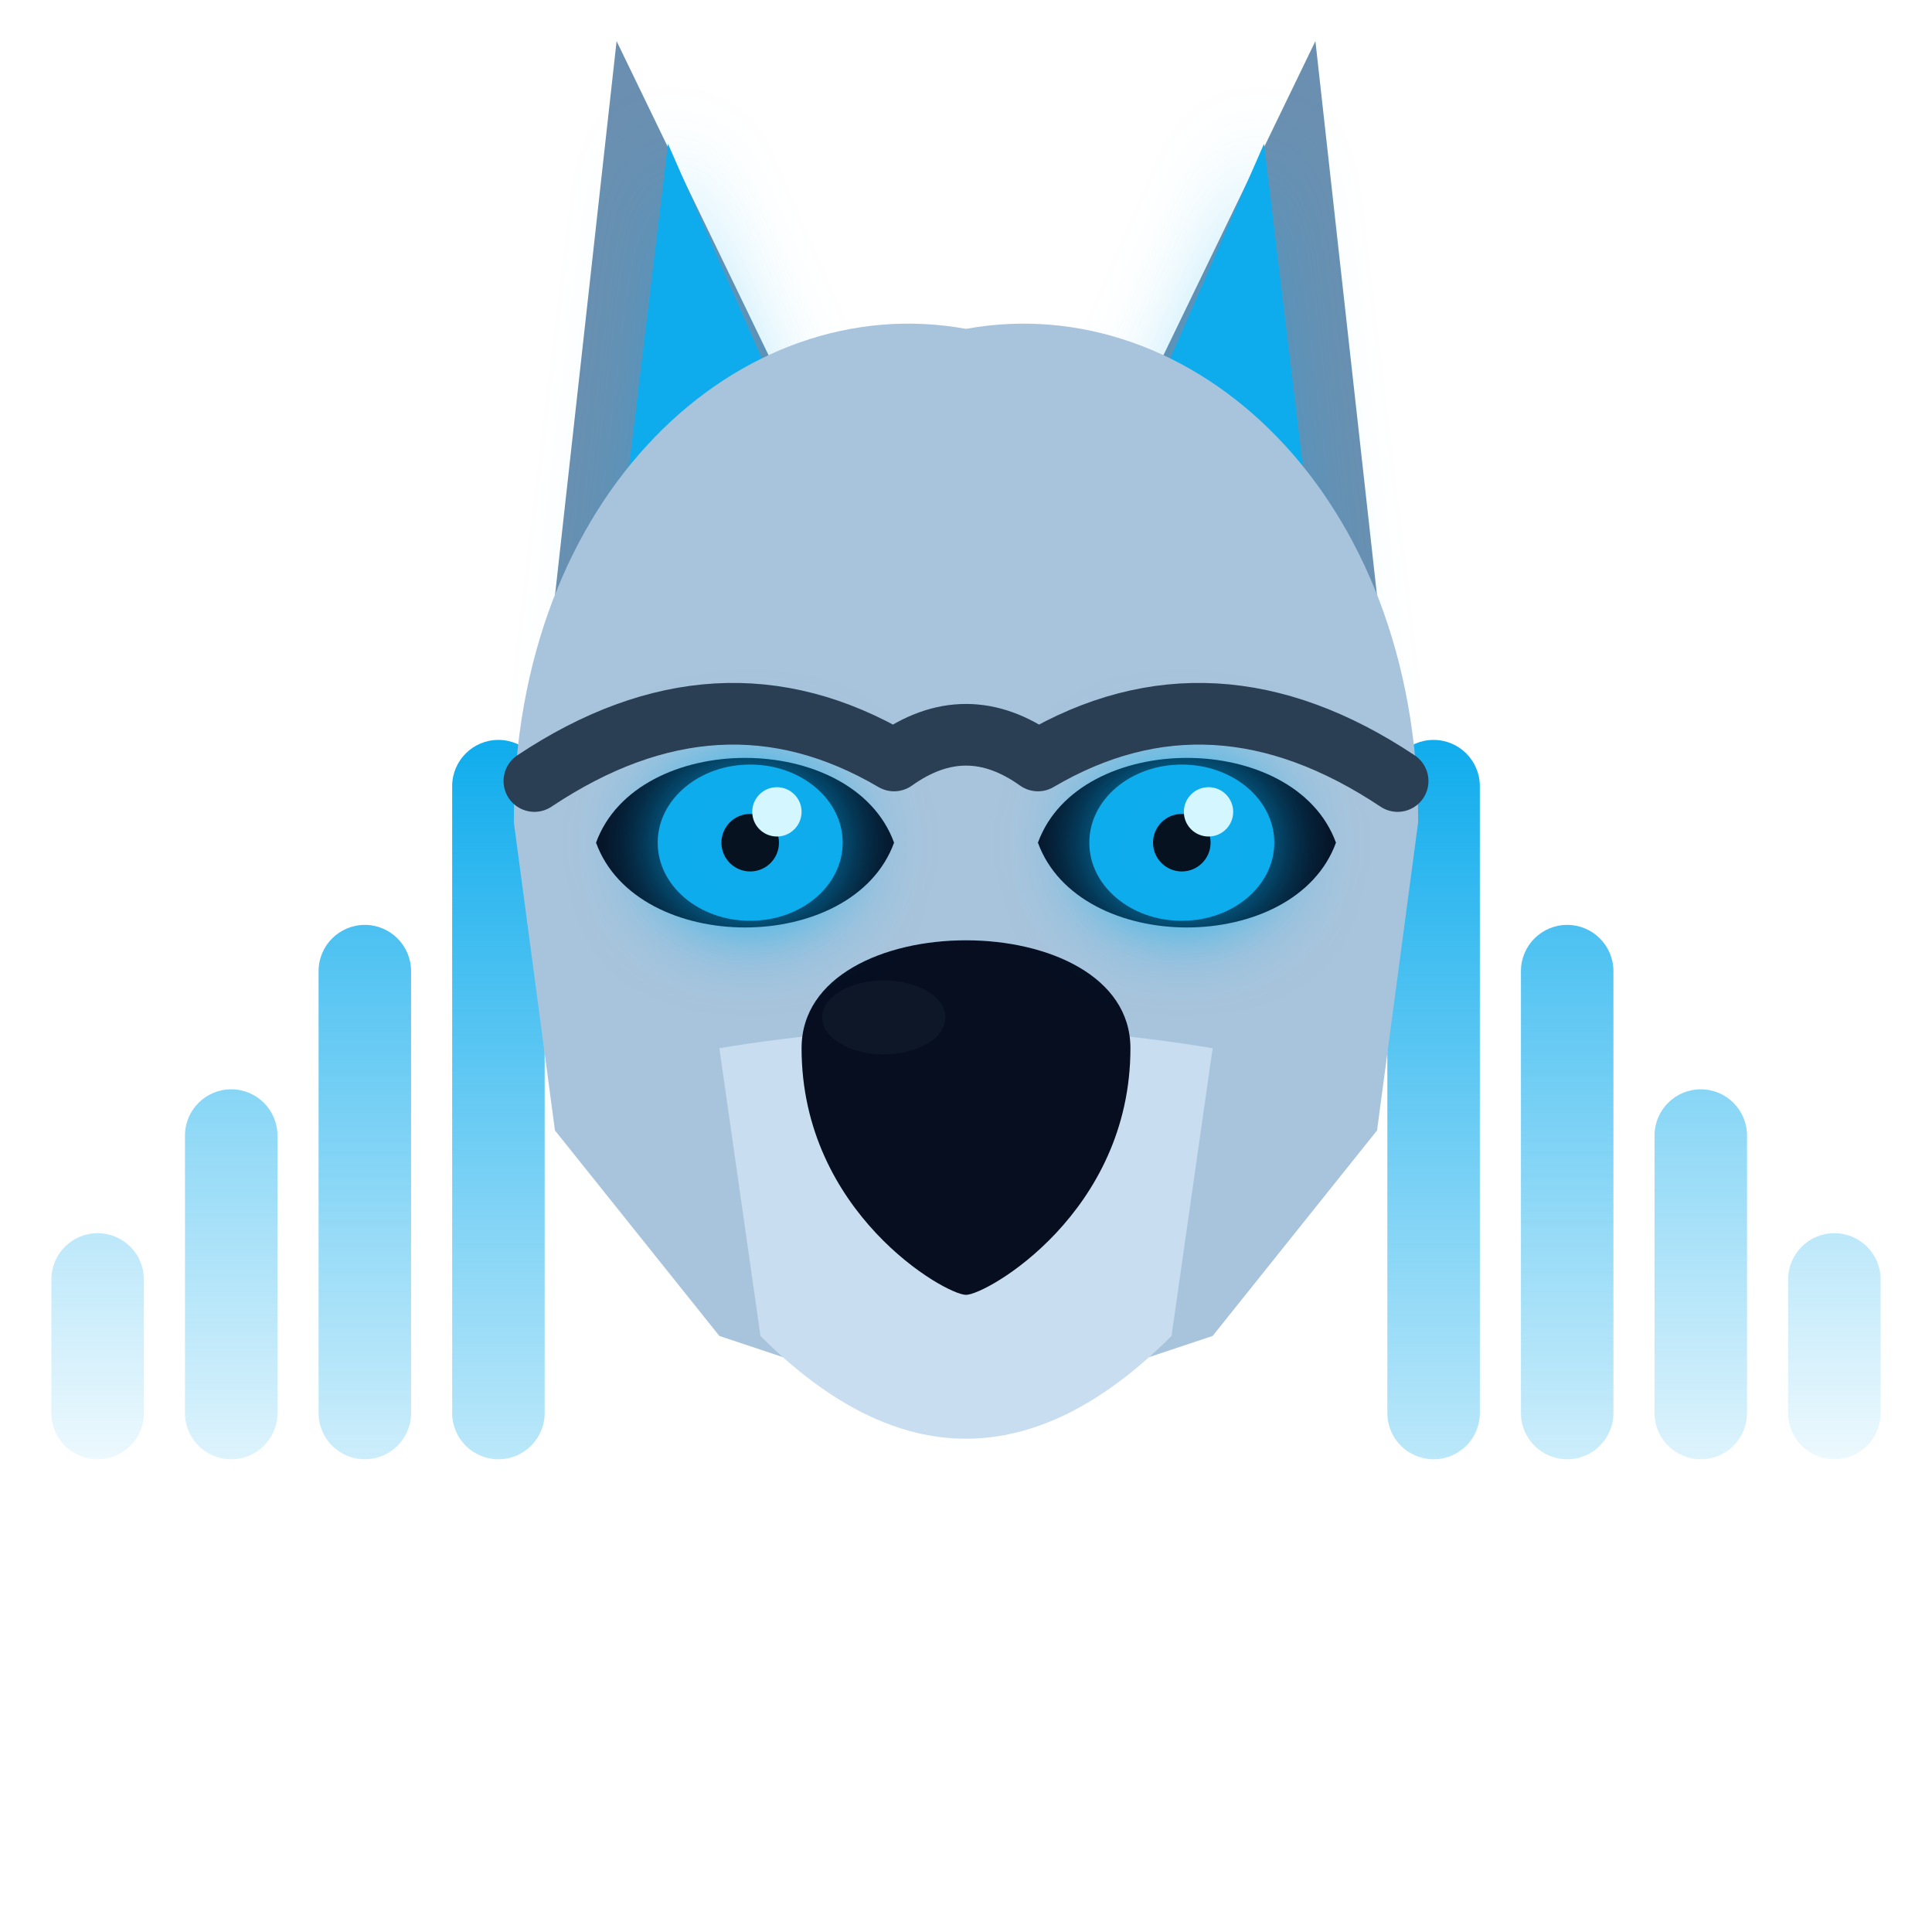
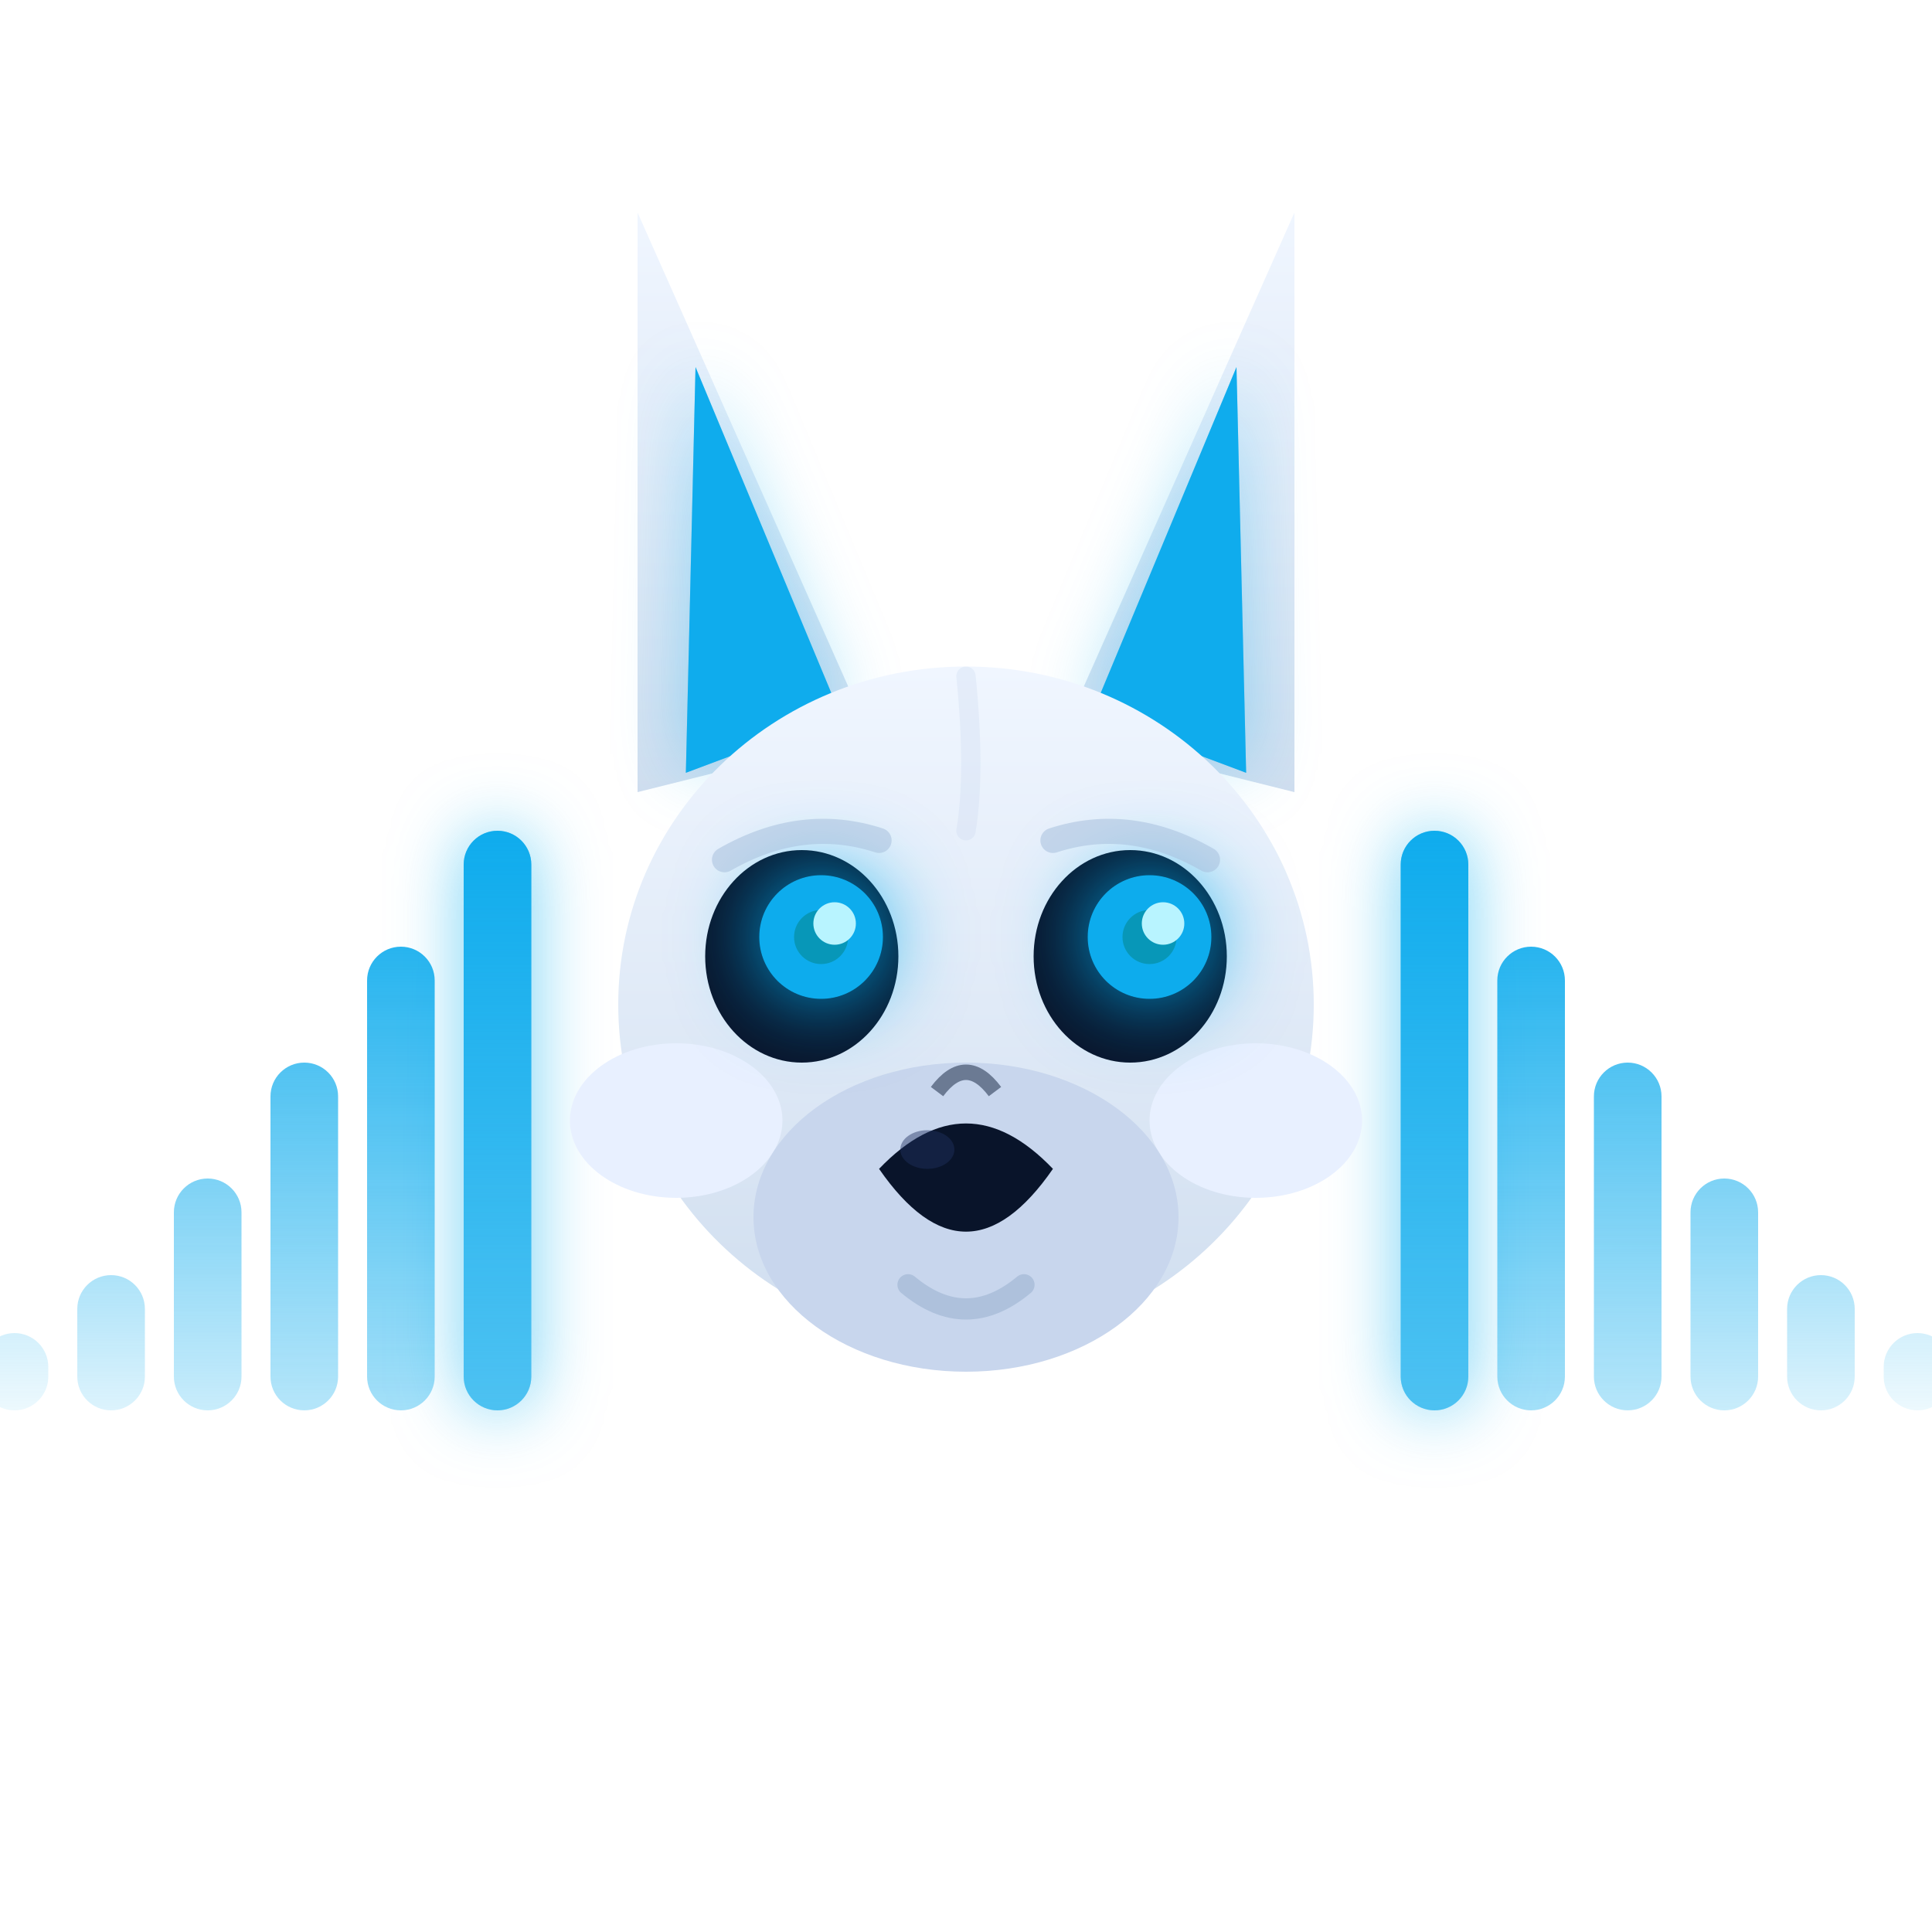
- <svg xmlns="http://www.w3.org/2000/svg" viewBox="8 2 84 94" width="512" height="512">
+ <svg xmlns="http://www.w3.org/2000/svg" viewBox="0 0 100 100" width="100" height="100">
  <defs>
-     <linearGradient id="bar" x1="0" y1="0" x2="0" y2="1">
+     <linearGradient id="bar-grad" x1="0" y1="0" x2="0" y2="1">
      <stop offset="0%" stop-color="#0FACED" />
-       <stop offset="100%" stop-color="#0FACED" stop-opacity=".28" />
+       <stop offset="100%" stop-color="#0FACED" stop-opacity="0.42" />
    </linearGradient>
-     <filter id="eye-glow" x="-100%" y="-100%" width="300%" height="300%">
-       <feGaussianBlur stdDeviation="2" result="b" />
+     <linearGradient id="wolf-head" x1="0" y1="0" x2="0" y2="1">
+       <stop offset="0%" stop-color="#F0F6FF" />
+       <stop offset="100%" stop-color="#D0DEEF" />
+     </linearGradient>
+     <filter id="glow-eye" x="-80%" y="-80%" width="360%" height="360%">
+       <feGaussianBlur stdDeviation="2.2" result="b" />
      <feMerge>
        <feMergeNode in="b" />
        <feMergeNode in="SourceGraphic" />
      </feMerge>
    </filter>
-     <filter id="ear-glow" x="-80%" y="-40%" width="260%" height="180%">
-       <feGaussianBlur stdDeviation="2" result="b" />
+     <filter id="glow-bar" x="-120%" y="-15%" width="340%" height="130%">
+       <feGaussianBlur stdDeviation="1.8" result="b" />
      <feMerge>
        <feMergeNode in="b" />
        <feMergeNode in="SourceGraphic" />
      </feMerge>
    </filter>
  </defs>
-   <rect x="25" y="38" width="4.5" height="35" rx="2.25" fill="url(#bar)" />
-   <rect x="18.5" y="47" width="4.5" height="26" rx="2.25" fill="url(#bar)" opacity=".75" />
-   <rect x="12" y="55" width="4.5" height="18" rx="2.25" fill="url(#bar)" opacity=".50" />
-   <rect x="5.5" y="62" width="4.5" height="11" rx="2.25" fill="url(#bar)" opacity=".28" />
-   <rect x="70.5" y="38" width="4.5" height="35" rx="2.25" fill="url(#bar)" />
-   <rect x="77" y="47" width="4.5" height="26" rx="2.25" fill="url(#bar)" opacity=".75" />
-   <rect x="83.5" y="55" width="4.5" height="18" rx="2.25" fill="url(#bar)" opacity=".50" />
-   <rect x="90" y="62" width="4.5" height="11" rx="2.25" fill="url(#bar)" opacity=".28" />
-   <polygon points="29,40 33,4 48,35" fill="#6A8FB0" />
-   <polygon points="71,40 67,4 52,35" fill="#6A8FB0" />
-   <polygon points="32,38 35.5,9 46,33" fill="#0FACED" />
-   <polygon points="68,38 64.5,9 54,33" fill="#0FACED" />
-   <polygon points="32,38 35.5,9 46,33" fill="#0FACED" filter="url(#ear-glow)" opacity=".28" />
-   <polygon points="68,38 64.5,9 54,33" fill="#0FACED" filter="url(#ear-glow)" opacity=".28" />
-   <path d="M50,18 C61,16 72,26 72,42 L70,57 L62,67 L50,71 L38,67 L30,57 L28,42 C28,26 39,16 50,18Z" fill="#A8C4DC" />
-   <path d="M38,53 Q50,51 62,53 L60,67 Q50,77 40,67Z" fill="#C8DDF0" />
-   <path d="M42,53 C42,46 58,46 58,53 C58,61 51,65 50,65 C49,65 42,61 42,53Z" fill="#060E20" />
-   <ellipse cx="46" cy="51.5" rx="3" ry="1.8" fill="#142030" opacity=".5" />
-   <path d="M32,43 C34,37.5 44.5,37.5 46.5,43 C44.5,48.5 34,48.5 32,43Z" fill="#060E20" />
-   <ellipse cx="39.5" cy="43" rx="4.5" ry="3.8" fill="#0FACED" filter="url(#eye-glow)" />
-   <ellipse cx="39.5" cy="43" rx="3.0" ry="2.6" fill="#0FACED" />
-   <circle cx="39.5" cy="43" r="1.4" fill="#071220" />
-   <circle cx="40.8" cy="41.5" r="1.2" fill="#D4F6FF" />
-   <path d="M53.5,43 C55.5,37.5 66,37.5 68,43 C66,48.5 55.5,48.5 53.5,43Z" fill="#060E20" />
-   <ellipse cx="60.5" cy="43" rx="4.5" ry="3.8" fill="#0FACED" filter="url(#eye-glow)" />
-   <ellipse cx="60.5" cy="43" rx="3.0" ry="2.6" fill="#0FACED" />
-   <circle cx="60.5" cy="43" r="1.4" fill="#071220" />
-   <circle cx="61.8" cy="41.5" r="1.2" fill="#D4F6FF" />
-   <path d="M29,40 Q38,34 46.5,39 Q50,36.5 53.5,39 Q62,34 71,40" fill="none" stroke="#2A3E54" stroke-width="3" stroke-linecap="round" stroke-linejoin="round" />
+   <rect x="24" y="43" width="3.5" height="30" rx="1.75" fill="#0FACED" filter="url(#glow-bar)" opacity="0.55" />
+   <rect x="24" y="43" width="3.5" height="30" rx="1.75" fill="url(#bar-grad)" />
+   <rect x="19" y="49" width="3.5" height="24" rx="1.75" fill="url(#bar-grad)" opacity="0.90" />
+   <rect x="14" y="55" width="3.5" height="18" rx="1.75" fill="url(#bar-grad)" opacity="0.73" />
+   <rect x="9" y="61" width="3.5" height="12" rx="1.75" fill="url(#bar-grad)" opacity="0.54" />
+   <rect x="4" y="66" width="3.5" height="7" rx="1.75" fill="url(#bar-grad)" opacity="0.34" />
+   <rect x="-1" y="69" width="3.5" height="4" rx="1.75" fill="url(#bar-grad)" opacity="0.18" />
+   <rect x="72.5" y="43" width="3.5" height="30" rx="1.75" fill="#0FACED" filter="url(#glow-bar)" opacity="0.55" />
+   <rect x="72.5" y="43" width="3.5" height="30" rx="1.75" fill="url(#bar-grad)" />
+   <rect x="77.5" y="49" width="3.5" height="24" rx="1.75" fill="url(#bar-grad)" opacity="0.90" />
+   <rect x="82.5" y="55" width="3.5" height="18" rx="1.75" fill="url(#bar-grad)" opacity="0.73" />
+   <rect x="87.5" y="61" width="3.5" height="12" rx="1.75" fill="url(#bar-grad)" opacity="0.54" />
+   <rect x="92.5" y="66" width="3.5" height="7" rx="1.75" fill="url(#bar-grad)" opacity="0.34" />
+   <rect x="97.5" y="69" width="3.5" height="4" rx="1.75" fill="url(#bar-grad)" opacity="0.18" />
+   <polygon points="33,41 33,11 45,38" fill="url(#wolf-head)" />
+   <polygon points="67,41 67,11 55,38" fill="url(#wolf-head)" />
+   <polygon points="35.5,40 36,19 43.5,37" fill="#0FACED" />
+   <polygon points="64.5,40 64,19 56.5,37" fill="#0FACED" />
+   <polygon points="35.5,40 36,19 43.5,37" fill="#0FACED" filter="url(#glow-bar)" opacity="0.35" />
+   <polygon points="64.5,40 64,19 56.5,37" fill="#0FACED" filter="url(#glow-bar)" opacity="0.35" />
+   <ellipse cx="50" cy="52" rx="18" ry="17.5" fill="url(#wolf-head)" />
+   <ellipse cx="35" cy="58" rx="5.5" ry="4" fill="#E8F0FF" />
+   <ellipse cx="65" cy="58" rx="5.5" ry="4" fill="#E8F0FF" />
+   <ellipse cx="50" cy="63" rx="11" ry="8" fill="#C8D6ED" />
+   <path d="M 45.5,60.5 Q 50,55.8 54.5,60.5 Q 50,67 45.5,60.5 Z" fill="#09142A" />
+   <path d="M 48.5,56.5 Q 50,54.5 51.5,56.5" fill="none" stroke="#0D1E3A" stroke-width="0.8" opacity="0.5" />
+   <ellipse cx="48" cy="59.5" rx="1.4" ry="1.0" fill="#1E3060" opacity="0.45" />
+   <ellipse cx="41.5" cy="49.5" rx="5" ry="5.5" fill="#09142A" />
+   <circle cx="42.5" cy="48.5" r="3.2" fill="#0FACED" filter="url(#glow-eye)" />
+   <circle cx="42.5" cy="48.5" r="1.4" fill="#0797B8" />
+   <circle cx="43.2" cy="47.8" r="1.1" fill="#B8F4FF" />
+   <ellipse cx="58.5" cy="49.5" rx="5" ry="5.5" fill="#09142A" />
+   <circle cx="59.5" cy="48.5" r="3.2" fill="#0FACED" filter="url(#glow-eye)" />
+   <circle cx="59.5" cy="48.5" r="1.4" fill="#0797B8" />
+   <circle cx="60.2" cy="47.8" r="1.1" fill="#B8F4FF" />
+   <path d="M 37.5,44.5 Q 41.5,42.2 45.5,43.5" fill="none" stroke="#A8C0DC" stroke-width="1.3" stroke-linecap="round" opacity="0.55" />
+   <path d="M 54.5,43.5 Q 58.5,42.2 62.5,44.5" fill="none" stroke="#A8C0DC" stroke-width="1.3" stroke-linecap="round" opacity="0.55" />
+   <path d="M 47,66.5 Q 50,69 53,66.5" fill="none" stroke="#8EA8C8" stroke-width="1.1" stroke-linecap="round" opacity="0.45" />
+   <path d="M 50,35 Q 50.5,40 50,43" fill="none" stroke="#C8D8EE" stroke-width="1.0" stroke-linecap="round" opacity="0.3" />
</svg>
